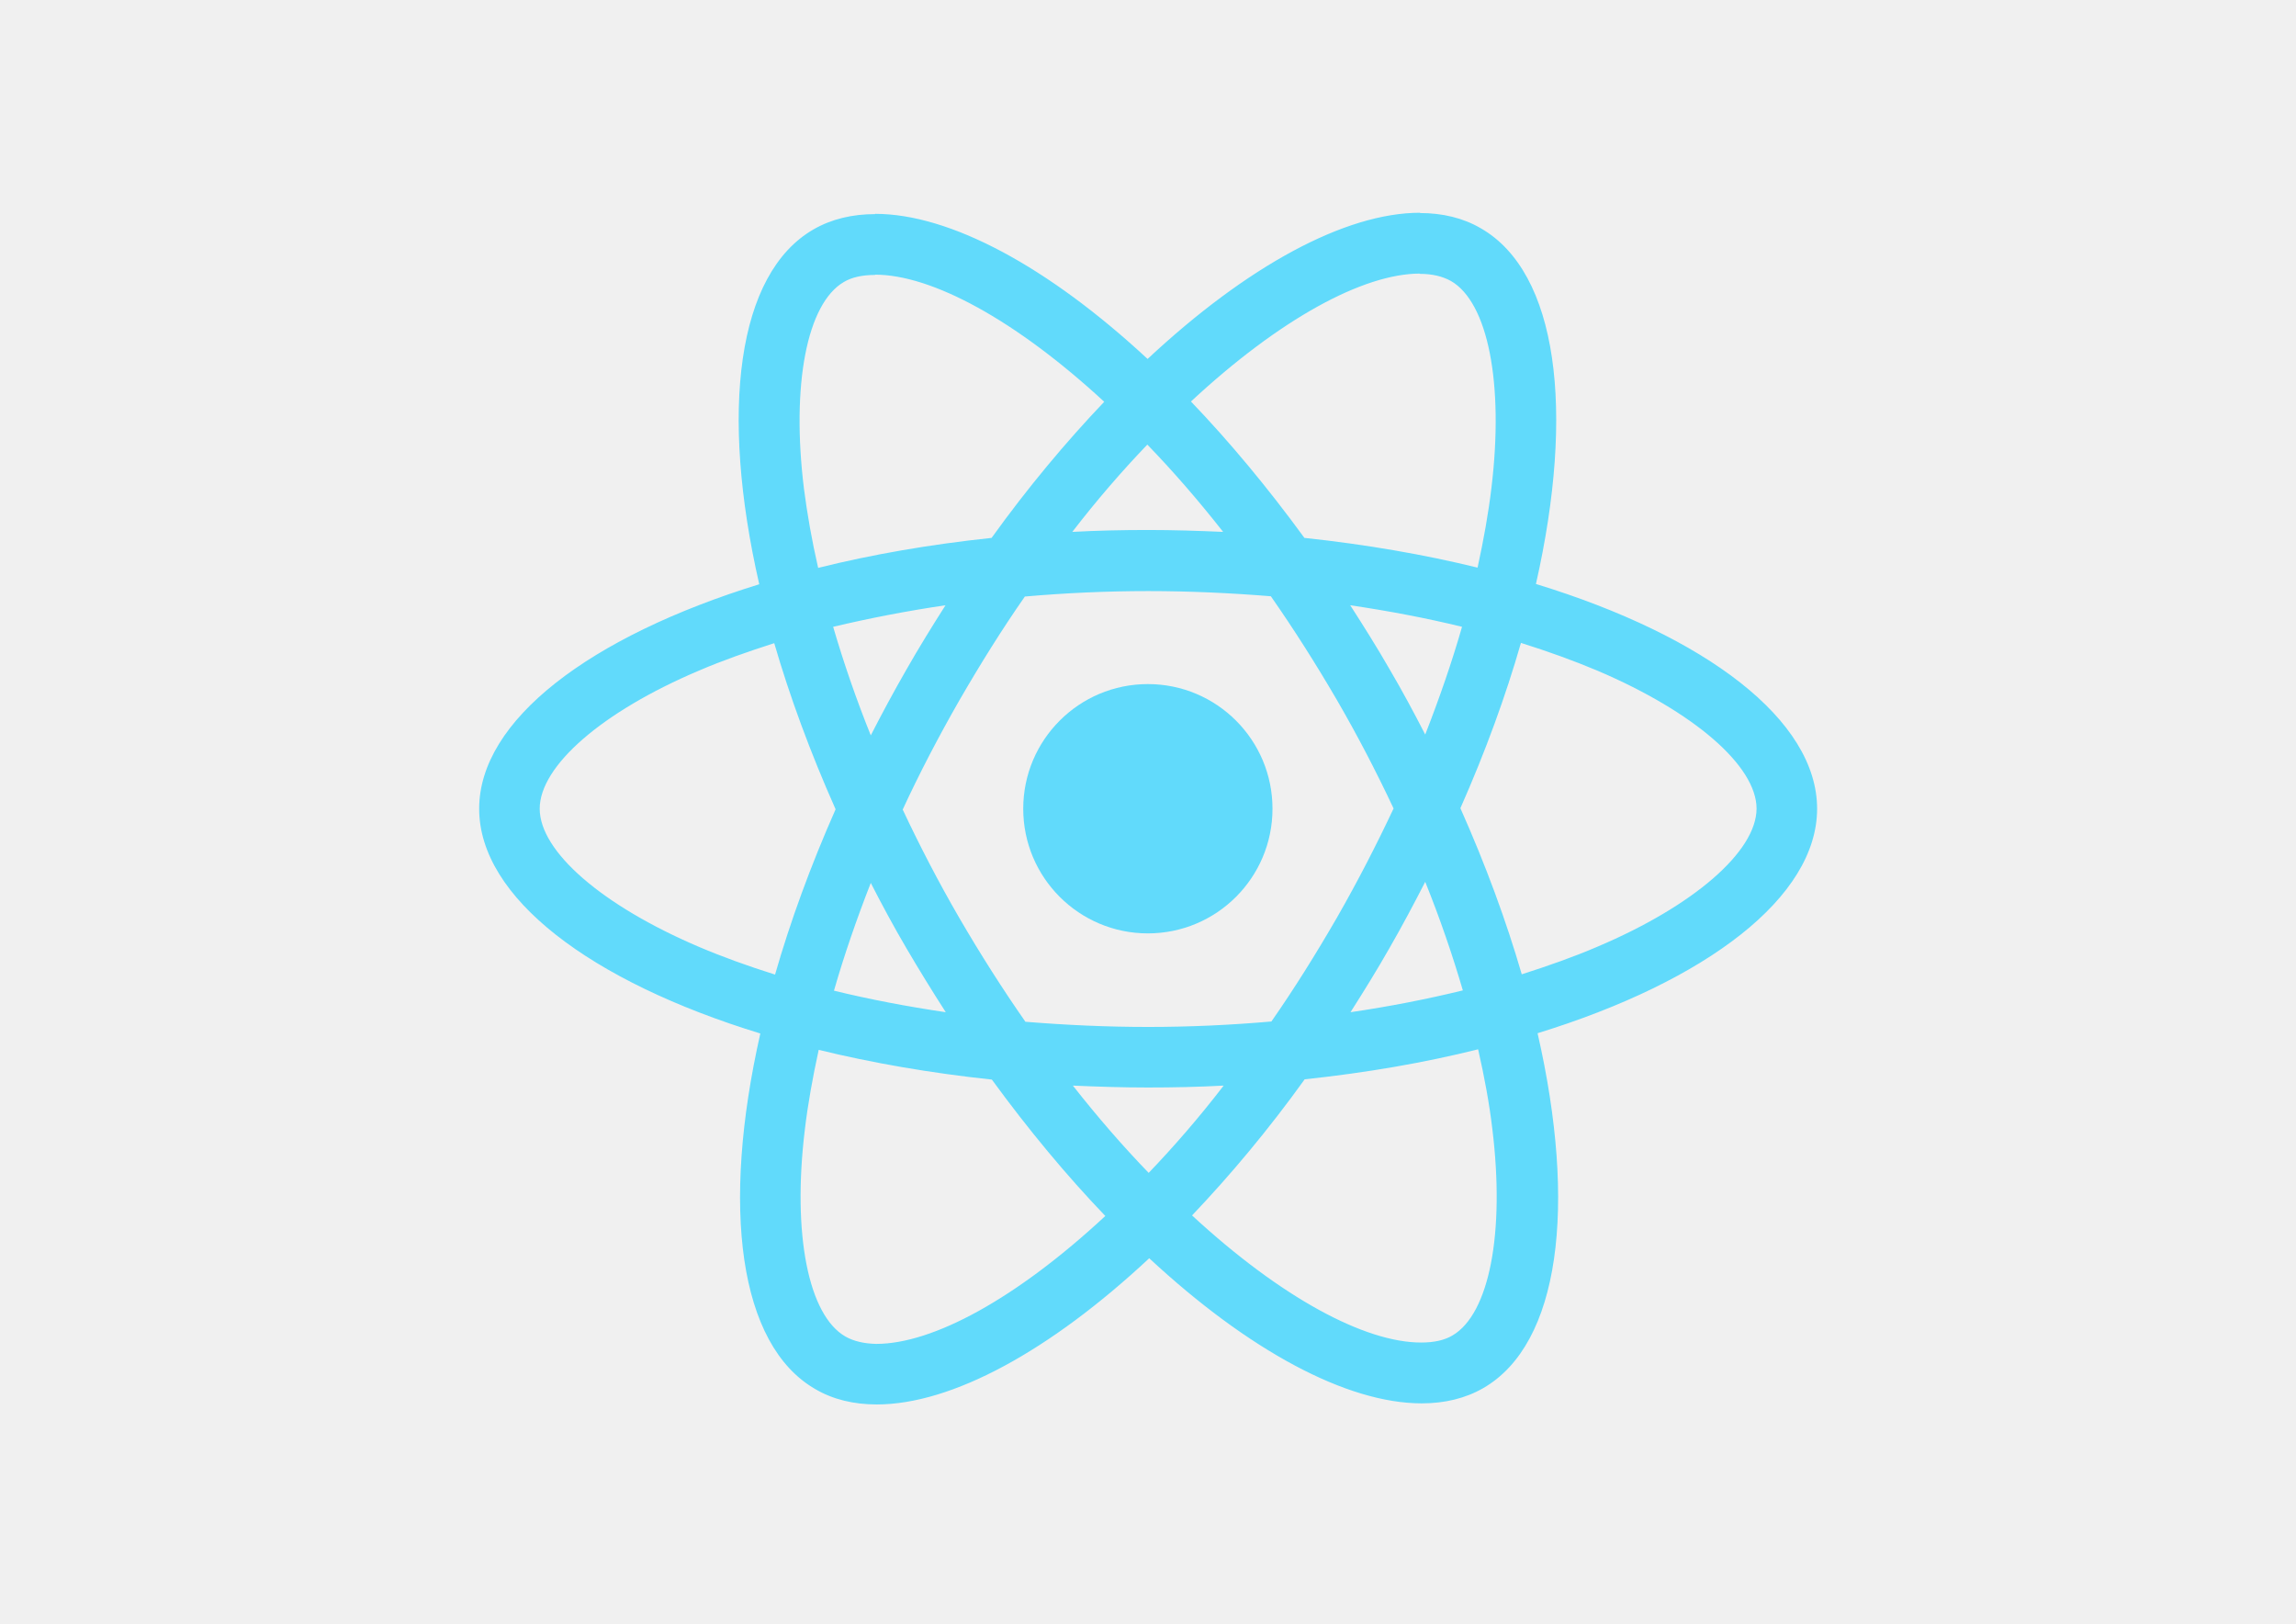
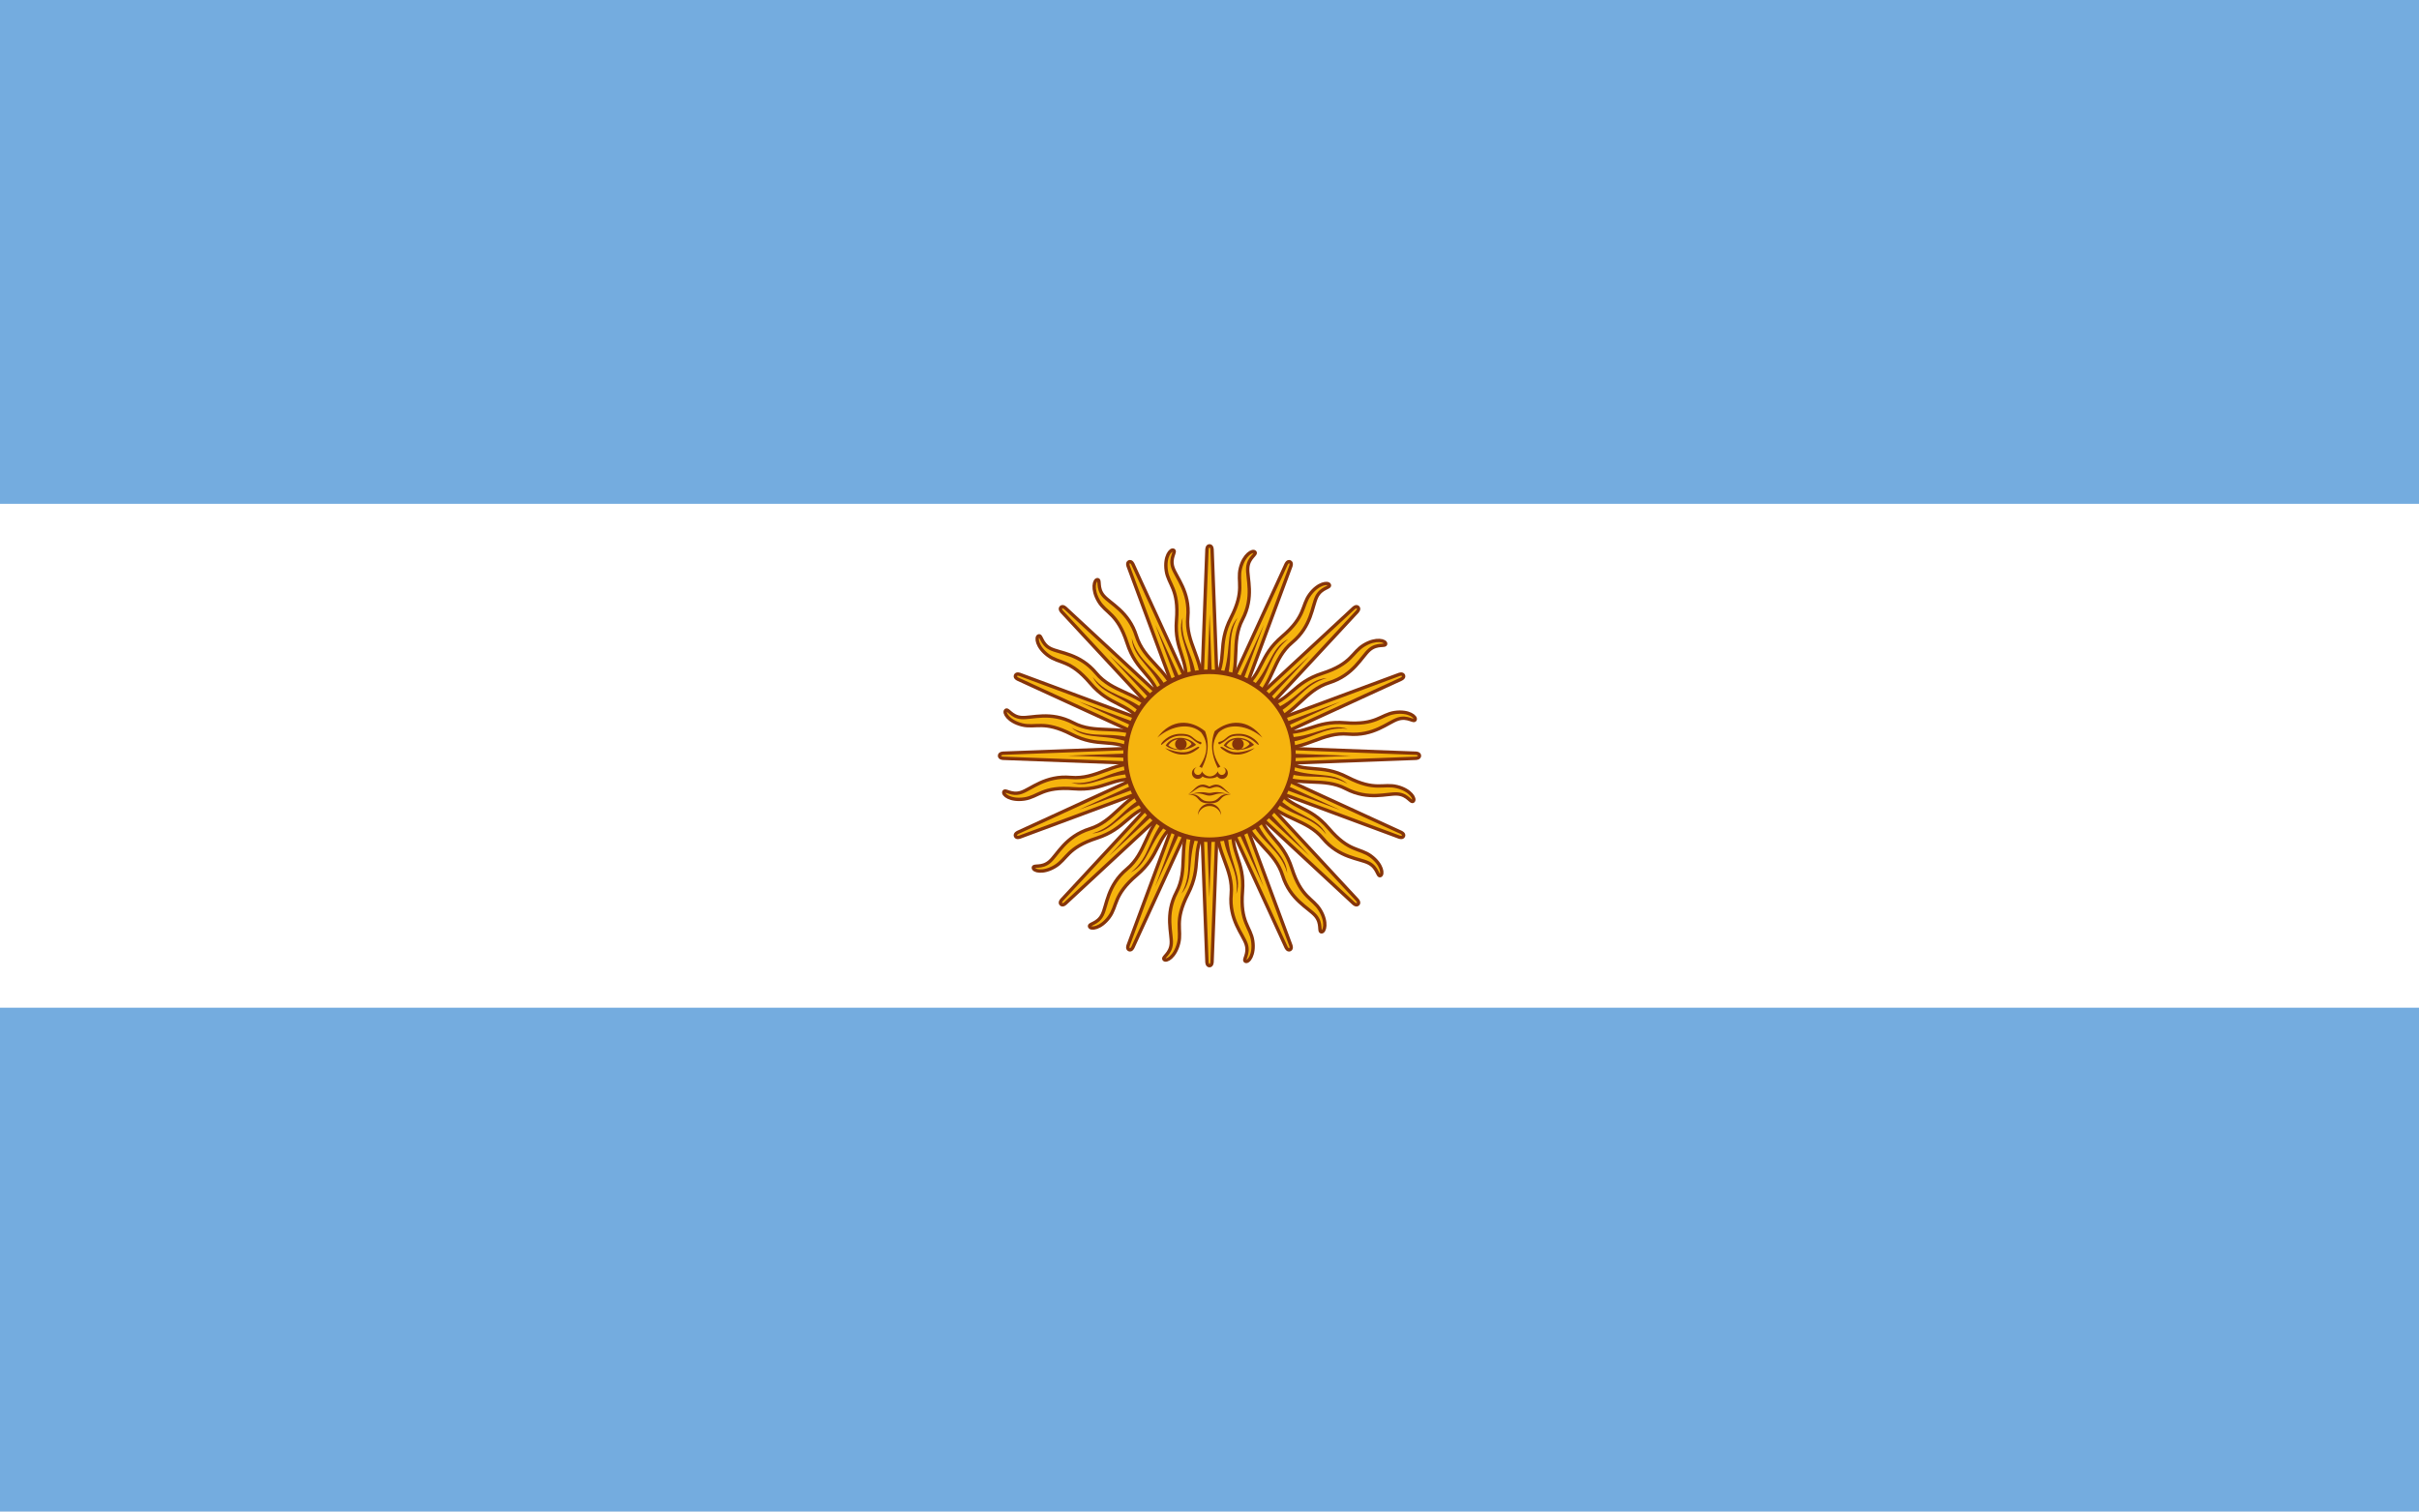
- <svg xmlns="http://www.w3.org/2000/svg" viewBox="0 0 841.9 595.3">
-   <g fill="#61DAFB">
-     <path d="M666.3 296.5c0-32.5-40.7-63.3-103.1-82.4 14.4-63.6 8-114.2-20.2-130.4-6.5-3.8-14.1-5.6-22.4-5.6v22.3c4.6 0 8.3.9 11.4 2.6 13.6 7.8 19.5 37.5 14.9 75.7-1.1 9.4-2.9 19.3-5.1 29.4-19.6-4.8-41-8.5-63.5-10.9-13.5-18.5-27.5-35.3-41.6-50 32.6-30.3 63.2-46.9 84-46.9V78c-27.5 0-63.5 19.6-99.9 53.6-36.4-33.8-72.4-53.2-99.9-53.2v22.3c20.7 0 51.4 16.5 84 46.6-14 14.7-28 31.4-41.3 49.9-22.6 2.4-44 6.1-63.6 11-2.3-10-4-19.7-5.2-29-4.7-38.2 1.1-67.9 14.6-75.8 3-1.8 6.9-2.6 11.5-2.6V78.5c-8.4 0-16 1.8-22.6 5.6-28.1 16.2-34.4 66.7-19.9 130.1-62.2 19.2-102.7 49.9-102.7 82.3 0 32.5 40.7 63.3 103.1 82.4-14.4 63.6-8 114.2 20.2 130.4 6.5 3.8 14.1 5.6 22.5 5.6 27.5 0 63.5-19.6 99.9-53.6 36.4 33.8 72.4 53.2 99.9 53.2 8.4 0 16-1.8 22.6-5.6 28.1-16.2 34.4-66.7 19.9-130.1 62-19.1 102.5-49.9 102.5-82.3zm-130.2-66.7c-3.7 12.9-8.3 26.2-13.5 39.5-4.1-8-8.4-16-13.1-24-4.6-8-9.5-15.8-14.4-23.4 14.2 2.1 27.9 4.7 41 7.9zm-45.8 106.5c-7.8 13.5-15.8 26.3-24.1 38.2-14.9 1.3-30 2-45.2 2-15.1 0-30.2-.7-45-1.9-8.3-11.9-16.4-24.6-24.2-38-7.6-13.1-14.5-26.4-20.8-39.8 6.2-13.4 13.2-26.8 20.7-39.9 7.8-13.5 15.8-26.3 24.1-38.2 14.9-1.3 30-2 45.2-2 15.1 0 30.2.7 45 1.9 8.3 11.9 16.4 24.6 24.2 38 7.6 13.1 14.5 26.4 20.8 39.8-6.3 13.4-13.2 26.8-20.7 39.9zm32.3-13c5.4 13.4 10 26.8 13.8 39.8-13.1 3.2-26.9 5.9-41.2 8 4.9-7.7 9.8-15.6 14.4-23.7 4.6-8 8.9-16.1 13-24.1zM421.2 430c-9.3-9.6-18.6-20.3-27.8-32 9 .4 18.2.7 27.5.7 9.4 0 18.7-.2 27.8-.7-9 11.7-18.3 22.4-27.5 32zm-74.4-58.9c-14.2-2.1-27.9-4.7-41-7.9 3.7-12.9 8.3-26.2 13.5-39.5 4.1 8 8.4 16 13.1 24 4.7 8 9.5 15.8 14.4 23.4zM420.7 163c9.3 9.6 18.6 20.3 27.8 32-9-.4-18.2-.7-27.5-.7-9.4 0-18.7.2-27.8.7 9-11.7 18.3-22.4 27.5-32zm-74 58.9c-4.9 7.7-9.8 15.6-14.4 23.7-4.6 8-8.9 16-13 24-5.4-13.4-10-26.8-13.8-39.8 13.1-3.1 26.9-5.8 41.2-7.9zm-90.5 125.2c-35.4-15.1-58.3-34.9-58.3-50.6 0-15.7 22.9-35.6 58.3-50.6 8.6-3.7 18-7 27.7-10.1 5.7 19.6 13.2 40 22.5 60.9-9.2 20.8-16.6 41.1-22.2 60.6-9.9-3.1-19.3-6.5-28-10.2zM310 490c-13.6-7.8-19.5-37.5-14.9-75.7 1.1-9.4 2.9-19.3 5.1-29.4 19.6 4.8 41 8.5 63.5 10.9 13.5 18.5 27.5 35.3 41.6 50-32.6 30.3-63.2 46.9-84 46.9-4.5-.1-8.3-1-11.3-2.7zm237.2-76.2c4.7 38.2-1.1 67.9-14.6 75.8-3 1.8-6.9 2.6-11.5 2.6-20.7 0-51.4-16.5-84-46.6 14-14.7 28-31.4 41.3-49.9 22.6-2.4 44-6.1 63.6-11 2.3 10.1 4.1 19.8 5.2 29.1zm38.5-66.7c-8.6 3.7-18 7-27.7 10.1-5.7-19.6-13.2-40-22.5-60.9 9.2-20.8 16.6-41.1 22.2-60.6 9.9 3.1 19.3 6.5 28.1 10.2 35.4 15.1 58.3 34.9 58.3 50.6-.1 15.7-23 35.6-58.4 50.6zM320.8 78.4z" />
-     <circle cx="420.9" cy="296.5" r="45.7" />
-     <path d="M520.5 78.1z" />
+ <svg xmlns="http://www.w3.org/2000/svg" xmlns:xlink="http://www.w3.org/1999/xlink" width="800" version="1.0" height="500">
+   <rect width="800" fill="#74acdf" height="500" />
+   <rect y="166.67" width="800" fill="#fff" height="166.67" />
+   <g id="rays">
+     <path id="ray1" stroke-width="1.112" stroke="#85340a" fill="#f6b40e" d="m396.84 251.31l28.454 61.992s0.49 1.185 1.28 0.859c0.79-0.327 0.299-1.512 0.299-1.512l-23.715-63.956m-0.68 24.12c-0.346 9.428 5.453 14.613 4.694 23.032-0.757 8.42 3.867 13.18 4.94 16.454 1.073 3.274-1.16 5.232-0.198 5.698 0.963 0.466 3.07-2.121 2.383-6.776-0.687-4.655-4.22-6.037-3.39-16.32 0.83-10.283-4.206-12.678-2.98-22.058" />
+     <use xlink:href="#ray1" transform="rotate(22.5 400,250)" />
+     <use xlink:href="#ray1" transform="rotate(45 400,250)" />
+     <use xlink:href="#ray1" transform="rotate(67.5 400,250)" />
+     <path id="ray2" fill="#85340a" d="m404.31 274.41c0.453 9.054 5.587 13.063 4.579 21.314 2.213-6.525-3.123-11.583-2.82-21.22m-7.649-23.757l19.487 42.577-16.329-43.887" />
+     <use xlink:href="#ray2" transform="rotate(22.5 400,250)" />
+     <use xlink:href="#ray2" transform="rotate(45 400,250)" />
+     <use xlink:href="#ray2" transform="rotate(67.5 400,250)" />
  </g>
+   <use xlink:href="#rays" transform="rotate(90 400,250)" />
+   <use xlink:href="#rays" transform="rotate(180 400,250)" />
+   <use xlink:href="#rays" transform="rotate(270 400,250)" />
+   <circle r="27.778" stroke="#85340a" cy="250" cx="400" stroke-width="1.5" fill="#f6b40e" />
+   <path id="loweyecontour" fill="#843511" d="m409.47 244.06c-1.897 0-3.713 0.822-4.781 2.531 2.137 1.923 6.856 2.132 10.062-0.219-1.388-1.495-3.385-2.312-5.281-2.312zm-0.031 0.438c1.846-0.034 3.572 0.814 3.812 1.656-2.137 2.35-5.551 2.146-7.688 0.438 0.935-1.496 2.439-2.068 3.875-2.094z" />
+   <use xlink:href="#uppalpebra" transform="matrix(-1 0 0 1 800.25 0)" />
+   <use xlink:href="#eyebrow_nose" transform="matrix(-1 0 0 1 800.25 0)" />
+   <use xlink:href="#pupil" transform="translate(18.862)" />
+   <use xlink:href="#lowpalpebra" transform="matrix(-1 0 0 1 800.25 0)" />
+   <path d="m395.75 253.84c-0.913 0.167-1.562 0.977-1.562 1.906 0 1.061 0.877 1.906 1.938 1.906 0.627 0 1.202-0.297 1.562-0.812 0.74 0.556 1.765 0.615 2.312 0.625 0.084 0.002 0.193 0 0.25 0 0.548-0.01 1.573-0.069 2.312-0.625 0.36 0.516 0.936 0.812 1.562 0.812 1.06 0 1.938-0.845 1.938-1.906 0-0.929-0.649-1.74-1.562-1.906 0.513 0.181 0.844 0.676 0.844 1.219 0 0.707-0.571 1.281-1.281 1.281-0.68 0-1.241-0.54-1.281-1.219-0.209 0.416-1.034 1.655-2.656 1.719-1.622-0.064-2.448-1.302-2.656-1.719-0.04 0.679-0.601 1.219-1.281 1.219-0.71 0-1.281-0.574-1.281-1.281 0-0.542 0.331-1.038 0.844-1.219z" fill="#85340a" />
+   <path d="m397.84 259.53c-2.138 0-2.983 1.937-4.906 3.219 1.069-0.426 1.91-1.269 3.406-2.125 1.496-0.854 2.772 0.188 3.625 0.188h0.031c0.853 0 2.129-1.042 3.625-0.188 1.497 0.856 2.369 1.699 3.438 2.125-1.923-1.282-2.8-3.219-4.938-3.219-0.427 0-1.272 0.231-2.125 0.656h-0.031c-0.853-0.426-1.698-0.656-2.125-0.656z" fill="#85340a" />
+   <path d="m397.12 262.06c-0.844 0.037-1.96 0.207-3.562 0.688 3.847-0.854 4.696 0.438 6.406 0.438h0.031c1.71 0 2.559-1.292 6.406-0.438-4.274-1.282-5.124-0.438-6.406-0.438h-0.031c-0.801 0-1.437-0.312-2.844-0.25z" fill="#85340a" />
+   <path d="m393.75 262.72c-0.248 0.003-0.519 0.005-0.812 0.031 4.488 0.428 2.331 3 7.031 3h0.031c4.701 0 2.575-2.572 7.062-3-4.701-0.427-3.215 2.344-7.062 2.344h-0.031c-3.607 0-2.496-2.421-6.219-2.375z" fill="#85340a" />
+   <path d="m403.85 269.66c0-2.123-1.723-3.846-3.846-3.846-2.123 0-3.846 1.723-3.846 3.846 0.423-1.781 2.017-3.039 3.846-3.039 1.833 0 3.424 1.259 3.846 3.039v0 0z" fill="#85340a" />
+   <path id="eyebrow_nose" fill="#85340a" d="m382.73 244.02c4.915-4.273 11.11-4.915 14.53-1.709 0.837 1.121 1.373 2.319 1.593 3.57 0.43 2.433-0.33 5.062-2.237 7.756 0.215-0.001 0.643 0.212 0.857 0.427 1.697-3.244 2.297-6.576 1.74-9.745-0.146-0.828-0.373-1.643-0.67-2.436-4.701-3.845-11.11-4.273-15.811 2.138z" />
+   <path id="uppalpebra" fill="#85340a" d="m390.42 242.74c2.777 0 3.419 0.642 4.701 1.71 1.283 1.068 1.923 0.854 2.137 1.068 0.212 0.214 0 0.854-0.427 0.64s-1.283-0.64-2.563-1.709c-1.283-1.07-2.563-1.068-3.846-1.068-3.846 0-5.983 3.205-6.409 2.991-0.427-0.214 2.137-3.632 6.409-3.632z" />
+   <use xlink:href="#loweyecontour" transform="translate(-19.181)" />
+   <circle id="pupil" cy="246.15" cx="390.54" r="1.923" fill="#85340a" />
+   <path id="lowpalpebra" fill="#85340a" d="m385.29 247.44c3.633 2.778 7.265 2.564 9.402 1.282 2.137-1.282 2.137-1.709 1.71-1.709-0.427 0-0.853 0.427-2.563 1.281-1.71 0.856-4.273 0.856-8.546-0.854z" />
</svg>
